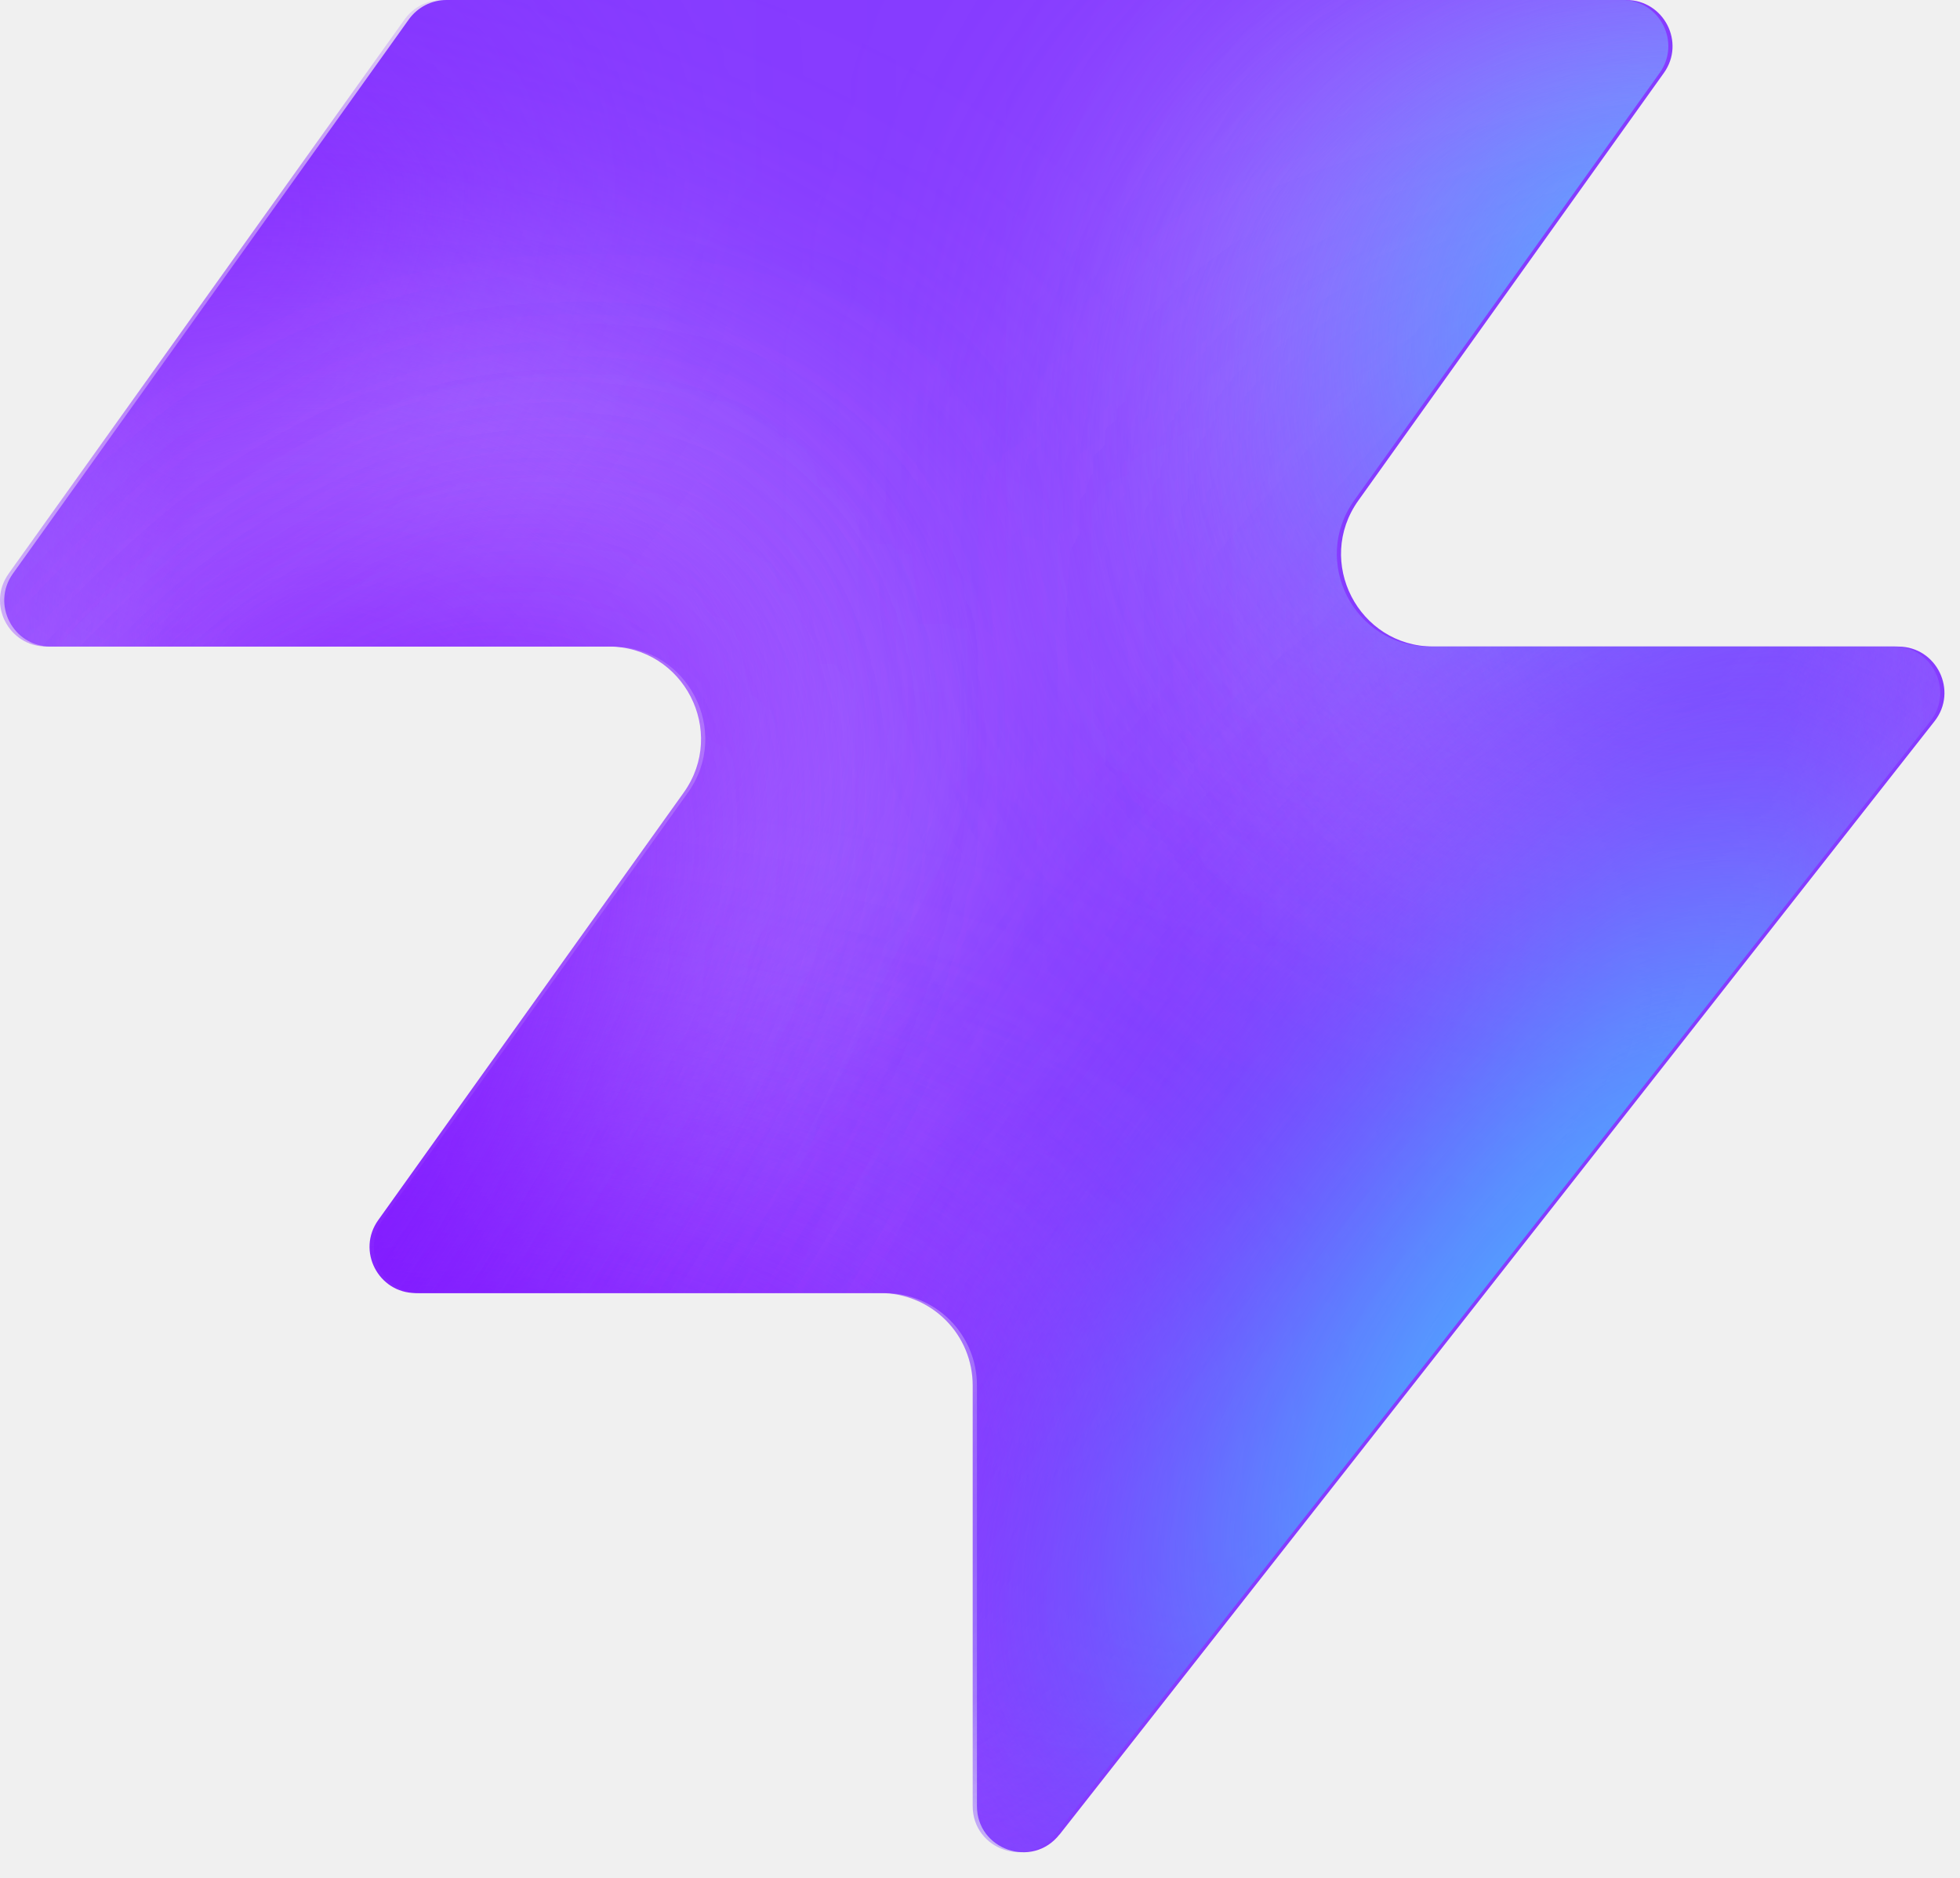
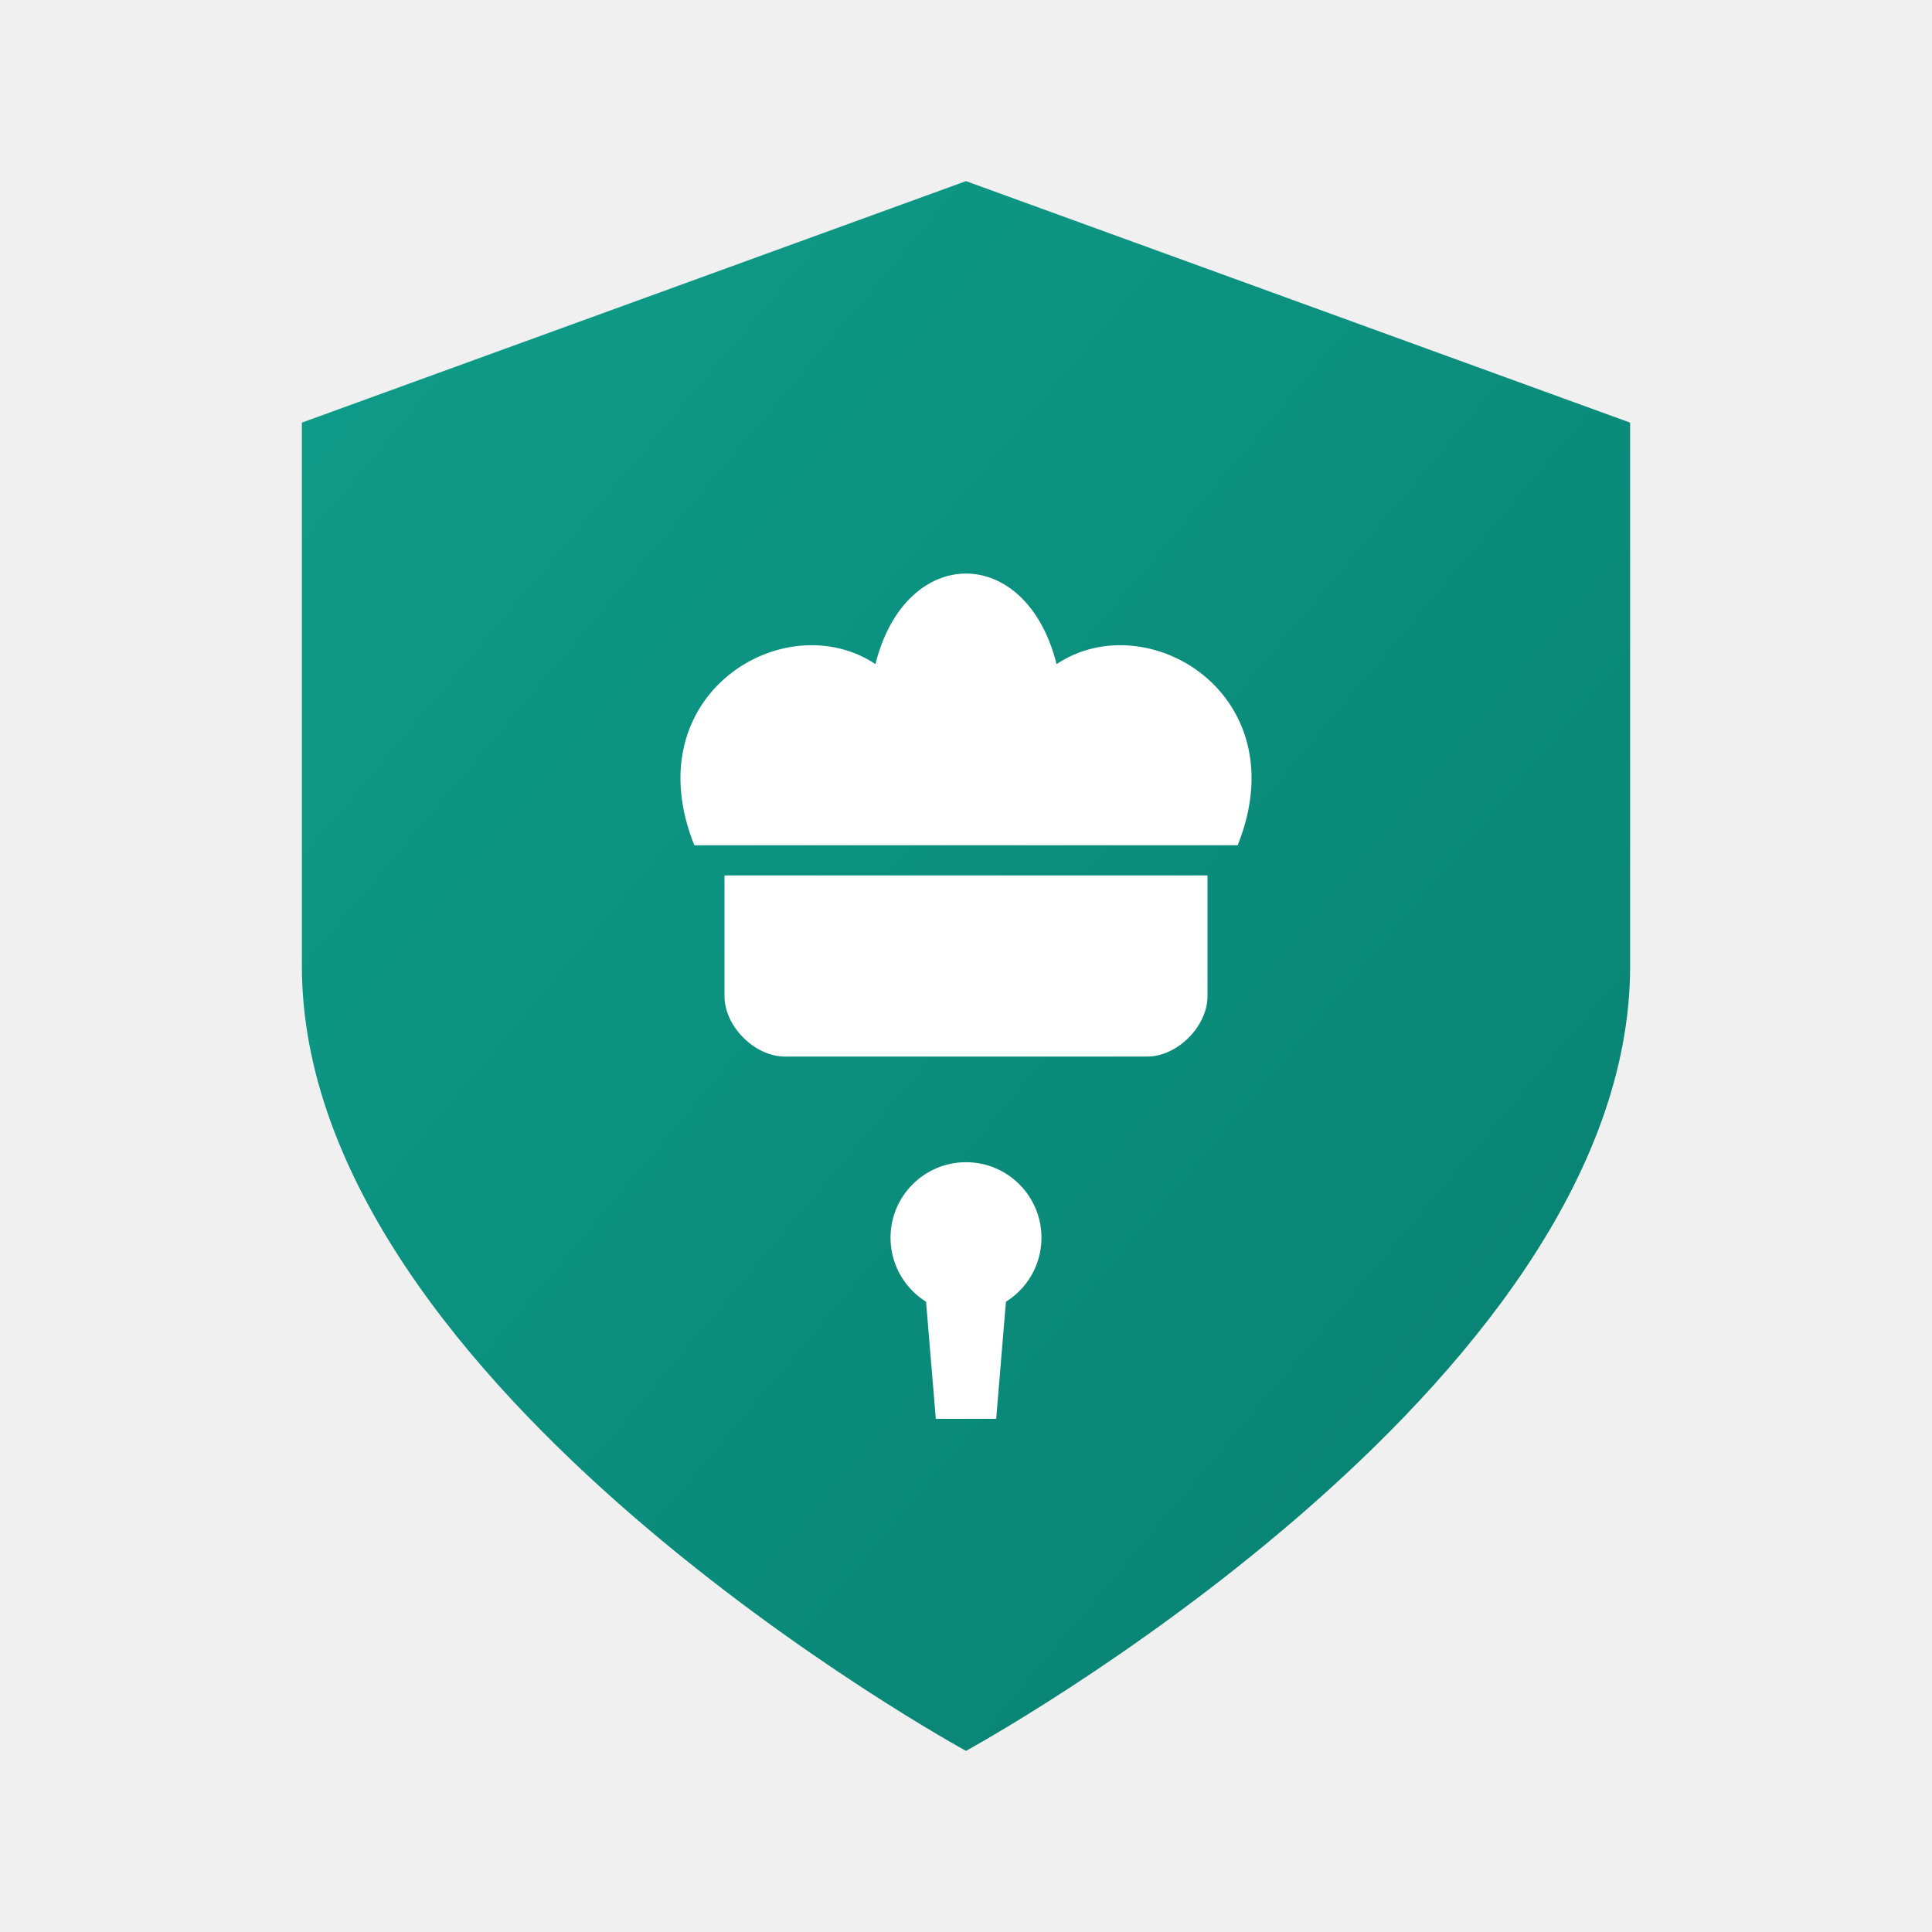
- <svg xmlns="http://www.w3.org/2000/svg" width="48" height="46" fill="none" viewBox="0 0 48 46">
-   <path fill="#863bff" d="M25.946 44.938c-.664.845-2.021.375-2.021-.698V33.937a2.26 2.26 0 0 0-2.262-2.262H10.287c-.92 0-1.456-1.04-.92-1.788l7.48-10.471c1.07-1.497 0-3.578-1.842-3.578H1.237c-.92 0-1.456-1.04-.92-1.788L10.013.474c.214-.297.556-.474.92-.474h28.894c.92 0 1.456 1.04.92 1.788l-7.48 10.471c-1.07 1.498 0 3.579 1.842 3.579h11.377c.943 0 1.473 1.088.89 1.83L25.947 44.94z" style="fill:#863bff;fill:color(display-p3 .525 .23 1);fill-opacity:1" />
-   <mask id="a" width="48" height="46" x="0" y="0" maskUnits="userSpaceOnUse" style="mask-type:alpha">
-     <path fill="#000" d="M25.842 44.938c-.664.844-2.021.375-2.021-.698V33.937a2.26 2.26 0 0 0-2.262-2.262H10.183c-.92 0-1.456-1.04-.92-1.788l7.48-10.471c1.07-1.498 0-3.579-1.842-3.579H1.133c-.92 0-1.456-1.04-.92-1.787L9.91.473c.214-.297.556-.474.92-.474h28.894c.92 0 1.456 1.04.92 1.788l-7.48 10.471c-1.07 1.498 0 3.578 1.842 3.578h11.377c.943 0 1.473 1.088.89 1.832L25.843 44.94z" style="fill:#000;fill-opacity:1" />
-   </mask>
-   <g mask="url(#a)">
-     <g filter="url(#b)">
-       <ellipse cx="5.508" cy="14.704" fill="#ede6ff" rx="5.508" ry="14.704" style="fill:#ede6ff;fill:color(display-p3 .927 .903 1);fill-opacity:1" transform="matrix(.00324 1 1 -.00324 -4.47 31.516)" />
-     </g>
-     <g filter="url(#c)">
-       <ellipse cx="10.399" cy="29.851" fill="#ede6ff" rx="10.399" ry="29.851" style="fill:#ede6ff;fill:color(display-p3 .927 .903 1);fill-opacity:1" transform="matrix(.00324 1 1 -.00324 -39.328 7.883)" />
-     </g>
-     <g filter="url(#d)">
-       <ellipse cx="5.508" cy="30.487" fill="#7e14ff" rx="5.508" ry="30.487" style="fill:#7e14ff;fill:color(display-p3 .492 .077 1);fill-opacity:1" transform="rotate(89.814 -25.913 -14.639)scale(1 -1)" />
-     </g>
-     <g filter="url(#e)">
-       <ellipse cx="5.508" cy="30.599" fill="#7e14ff" rx="5.508" ry="30.599" style="fill:#7e14ff;fill:color(display-p3 .492 .077 1);fill-opacity:1" transform="rotate(89.814 -32.644 -3.334)scale(1 -1)" />
-     </g>
-     <g filter="url(#f)">
-       <ellipse cx="5.508" cy="30.599" fill="#7e14ff" rx="5.508" ry="30.599" style="fill:#7e14ff;fill:color(display-p3 .492 .077 1);fill-opacity:1" transform="matrix(.00324 1 1 -.00324 -34.34 30.47)" />
-     </g>
-     <g filter="url(#g)">
-       <ellipse cx="14.072" cy="22.078" fill="#ede6ff" rx="14.072" ry="22.078" style="fill:#ede6ff;fill:color(display-p3 .927 .903 1);fill-opacity:1" transform="rotate(93.35 24.506 48.493)scale(-1 1)" />
-     </g>
-     <g filter="url(#h)">
-       <ellipse cx="3.47" cy="21.501" fill="#7e14ff" rx="3.47" ry="21.501" style="fill:#7e14ff;fill:color(display-p3 .492 .077 1);fill-opacity:1" transform="rotate(89.009 28.708 47.59)scale(-1 1)" />
-     </g>
-     <g filter="url(#i)">
-       <ellipse cx="3.47" cy="21.501" fill="#7e14ff" rx="3.47" ry="21.501" style="fill:#7e14ff;fill:color(display-p3 .492 .077 1);fill-opacity:1" transform="rotate(89.009 28.708 47.59)scale(-1 1)" />
-     </g>
-     <g filter="url(#j)">
-       <ellipse cx=".387" cy="8.972" fill="#7e14ff" rx="4.407" ry="29.108" style="fill:#7e14ff;fill:color(display-p3 .492 .077 1);fill-opacity:1" transform="rotate(39.51 .387 8.972)" />
-     </g>
-     <g filter="url(#k)">
-       <ellipse cx="47.523" cy="-6.092" fill="#7e14ff" rx="4.407" ry="29.108" style="fill:#7e14ff;fill:color(display-p3 .492 .077 1);fill-opacity:1" transform="rotate(37.892 47.523 -6.092)" />
-     </g>
-     <g filter="url(#l)">
-       <ellipse cx="41.412" cy="6.333" fill="#47bfff" rx="5.971" ry="9.665" style="fill:#47bfff;fill:color(display-p3 .28 .748 1);fill-opacity:1" transform="rotate(37.892 41.412 6.333)" />
-     </g>
-     <g filter="url(#m)">
-       <ellipse cx="-1.879" cy="38.332" fill="#7e14ff" rx="4.407" ry="29.108" style="fill:#7e14ff;fill:color(display-p3 .492 .077 1);fill-opacity:1" transform="rotate(37.892 -1.88 38.332)" />
-     </g>
-     <g filter="url(#n)">
-       <ellipse cx="-1.879" cy="38.332" fill="#7e14ff" rx="4.407" ry="29.108" style="fill:#7e14ff;fill:color(display-p3 .492 .077 1);fill-opacity:1" transform="rotate(37.892 -1.88 38.332)" />
-     </g>
-     <g filter="url(#o)">
-       <ellipse cx="35.651" cy="29.907" fill="#7e14ff" rx="4.407" ry="29.108" style="fill:#7e14ff;fill:color(display-p3 .492 .077 1);fill-opacity:1" transform="rotate(37.892 35.651 29.907)" />
-     </g>
-     <g filter="url(#p)">
-       <ellipse cx="38.418" cy="32.4" fill="#47bfff" rx="5.971" ry="15.297" style="fill:#47bfff;fill:color(display-p3 .28 .748 1);fill-opacity:1" transform="rotate(37.892 38.418 32.4)" />
-     </g>
-   </g>
+ <svg xmlns="http://www.w3.org/2000/svg" viewBox="0 0 64 64" width="100%" height="100%">
  <defs>
-     <filter id="b" width="60.045" height="41.654" x="-19.77" y="16.149" color-interpolation-filters="sRGB" filterUnits="userSpaceOnUse">
-       <feFlood flood-opacity="0" result="BackgroundImageFix" />
-       <feBlend in="SourceGraphic" in2="BackgroundImageFix" result="shape" />
-       <feGaussianBlur result="effect1_foregroundBlur_2002_17158" stdDeviation="7.659" />
-     </filter>
-     <filter id="c" width="90.34" height="51.437" x="-54.613" y="-7.533" color-interpolation-filters="sRGB" filterUnits="userSpaceOnUse">
-       <feFlood flood-opacity="0" result="BackgroundImageFix" />
-       <feBlend in="SourceGraphic" in2="BackgroundImageFix" result="shape" />
-       <feGaussianBlur result="effect1_foregroundBlur_2002_17158" stdDeviation="7.659" />
-     </filter>
-     <filter id="d" width="79.355" height="29.4" x="-49.64" y="2.03" color-interpolation-filters="sRGB" filterUnits="userSpaceOnUse">
-       <feFlood flood-opacity="0" result="BackgroundImageFix" />
-       <feBlend in="SourceGraphic" in2="BackgroundImageFix" result="shape" />
-       <feGaussianBlur result="effect1_foregroundBlur_2002_17158" stdDeviation="4.596" />
-     </filter>
-     <filter id="e" width="79.579" height="29.4" x="-45.045" y="20.029" color-interpolation-filters="sRGB" filterUnits="userSpaceOnUse">
-       <feFlood flood-opacity="0" result="BackgroundImageFix" />
-       <feBlend in="SourceGraphic" in2="BackgroundImageFix" result="shape" />
-       <feGaussianBlur result="effect1_foregroundBlur_2002_17158" stdDeviation="4.596" />
-     </filter>
-     <filter id="f" width="79.579" height="29.4" x="-43.513" y="21.178" color-interpolation-filters="sRGB" filterUnits="userSpaceOnUse">
-       <feFlood flood-opacity="0" result="BackgroundImageFix" />
-       <feBlend in="SourceGraphic" in2="BackgroundImageFix" result="shape" />
-       <feGaussianBlur result="effect1_foregroundBlur_2002_17158" stdDeviation="4.596" />
-     </filter>
-     <filter id="g" width="74.749" height="58.852" x="15.756" y="-17.901" color-interpolation-filters="sRGB" filterUnits="userSpaceOnUse">
-       <feFlood flood-opacity="0" result="BackgroundImageFix" />
-       <feBlend in="SourceGraphic" in2="BackgroundImageFix" result="shape" />
-       <feGaussianBlur result="effect1_foregroundBlur_2002_17158" stdDeviation="7.659" />
-     </filter>
-     <filter id="h" width="61.377" height="25.362" x="23.548" y="2.284" color-interpolation-filters="sRGB" filterUnits="userSpaceOnUse">
-       <feFlood flood-opacity="0" result="BackgroundImageFix" />
-       <feBlend in="SourceGraphic" in2="BackgroundImageFix" result="shape" />
-       <feGaussianBlur result="effect1_foregroundBlur_2002_17158" stdDeviation="4.596" />
-     </filter>
-     <filter id="i" width="61.377" height="25.362" x="23.548" y="2.284" color-interpolation-filters="sRGB" filterUnits="userSpaceOnUse">
-       <feFlood flood-opacity="0" result="BackgroundImageFix" />
-       <feBlend in="SourceGraphic" in2="BackgroundImageFix" result="shape" />
-       <feGaussianBlur result="effect1_foregroundBlur_2002_17158" stdDeviation="4.596" />
-     </filter>
-     <filter id="j" width="56.045" height="63.649" x="-27.636" y="-22.853" color-interpolation-filters="sRGB" filterUnits="userSpaceOnUse">
-       <feFlood flood-opacity="0" result="BackgroundImageFix" />
-       <feBlend in="SourceGraphic" in2="BackgroundImageFix" result="shape" />
-       <feGaussianBlur result="effect1_foregroundBlur_2002_17158" stdDeviation="4.596" />
-     </filter>
-     <filter id="k" width="54.814" height="64.646" x="20.116" y="-38.415" color-interpolation-filters="sRGB" filterUnits="userSpaceOnUse">
-       <feFlood flood-opacity="0" result="BackgroundImageFix" />
-       <feBlend in="SourceGraphic" in2="BackgroundImageFix" result="shape" />
-       <feGaussianBlur result="effect1_foregroundBlur_2002_17158" stdDeviation="4.596" />
-     </filter>
-     <filter id="l" width="33.541" height="35.313" x="24.641" y="-11.323" color-interpolation-filters="sRGB" filterUnits="userSpaceOnUse">
-       <feFlood flood-opacity="0" result="BackgroundImageFix" />
-       <feBlend in="SourceGraphic" in2="BackgroundImageFix" result="shape" />
-       <feGaussianBlur result="effect1_foregroundBlur_2002_17158" stdDeviation="4.596" />
-     </filter>
-     <filter id="m" width="54.814" height="64.646" x="-29.286" y="6.009" color-interpolation-filters="sRGB" filterUnits="userSpaceOnUse">
-       <feFlood flood-opacity="0" result="BackgroundImageFix" />
-       <feBlend in="SourceGraphic" in2="BackgroundImageFix" result="shape" />
-       <feGaussianBlur result="effect1_foregroundBlur_2002_17158" stdDeviation="4.596" />
-     </filter>
-     <filter id="n" width="54.814" height="64.646" x="-29.286" y="6.009" color-interpolation-filters="sRGB" filterUnits="userSpaceOnUse">
-       <feFlood flood-opacity="0" result="BackgroundImageFix" />
-       <feBlend in="SourceGraphic" in2="BackgroundImageFix" result="shape" />
-       <feGaussianBlur result="effect1_foregroundBlur_2002_17158" stdDeviation="4.596" />
-     </filter>
-     <filter id="o" width="54.814" height="64.646" x="8.244" y="-2.416" color-interpolation-filters="sRGB" filterUnits="userSpaceOnUse">
-       <feFlood flood-opacity="0" result="BackgroundImageFix" />
-       <feBlend in="SourceGraphic" in2="BackgroundImageFix" result="shape" />
-       <feGaussianBlur result="effect1_foregroundBlur_2002_17158" stdDeviation="4.596" />
-     </filter>
-     <filter id="p" width="39.409" height="43.623" x="18.713" y="10.588" color-interpolation-filters="sRGB" filterUnits="userSpaceOnUse">
-       <feFlood flood-opacity="0" result="BackgroundImageFix" />
-       <feBlend in="SourceGraphic" in2="BackgroundImageFix" result="shape" />
-       <feGaussianBlur result="effect1_foregroundBlur_2002_17158" stdDeviation="4.596" />
-     </filter>
+     <linearGradient id="vaultGrad" x1="0%" y1="0%" x2="100%" y2="100%">
+       <stop offset="0%" stop-color="#0f9d8a" />
+       <stop offset="100%" stop-color="#087f70" />
+     </linearGradient>
  </defs>
+   <path d="M 32,6 L 54,14 V 32 C 54,46 32,58 32,58 C 32,58 10,46 10,32 V 14 Z" fill="url(#vaultGrad)" rx="4" />
+   <path d="M 23,28 C 21,23 26,20 29,22 C 30,18 34,18 35,22 C 38,20 43,23 41,28 Z" fill="#ffffff" />
+   <path d="M 24,29 H 40 V 33 C 40,34 39,35 38,35 H 26 C 25,35 24,34 24,33 Z" fill="#ffffff" />
+   <circle cx="32" cy="41" r="2.5" fill="#ffffff" />
+   <polygon points="30.5,41 33.5,41 33,47 31,47" fill="#ffffff" />
</svg>
